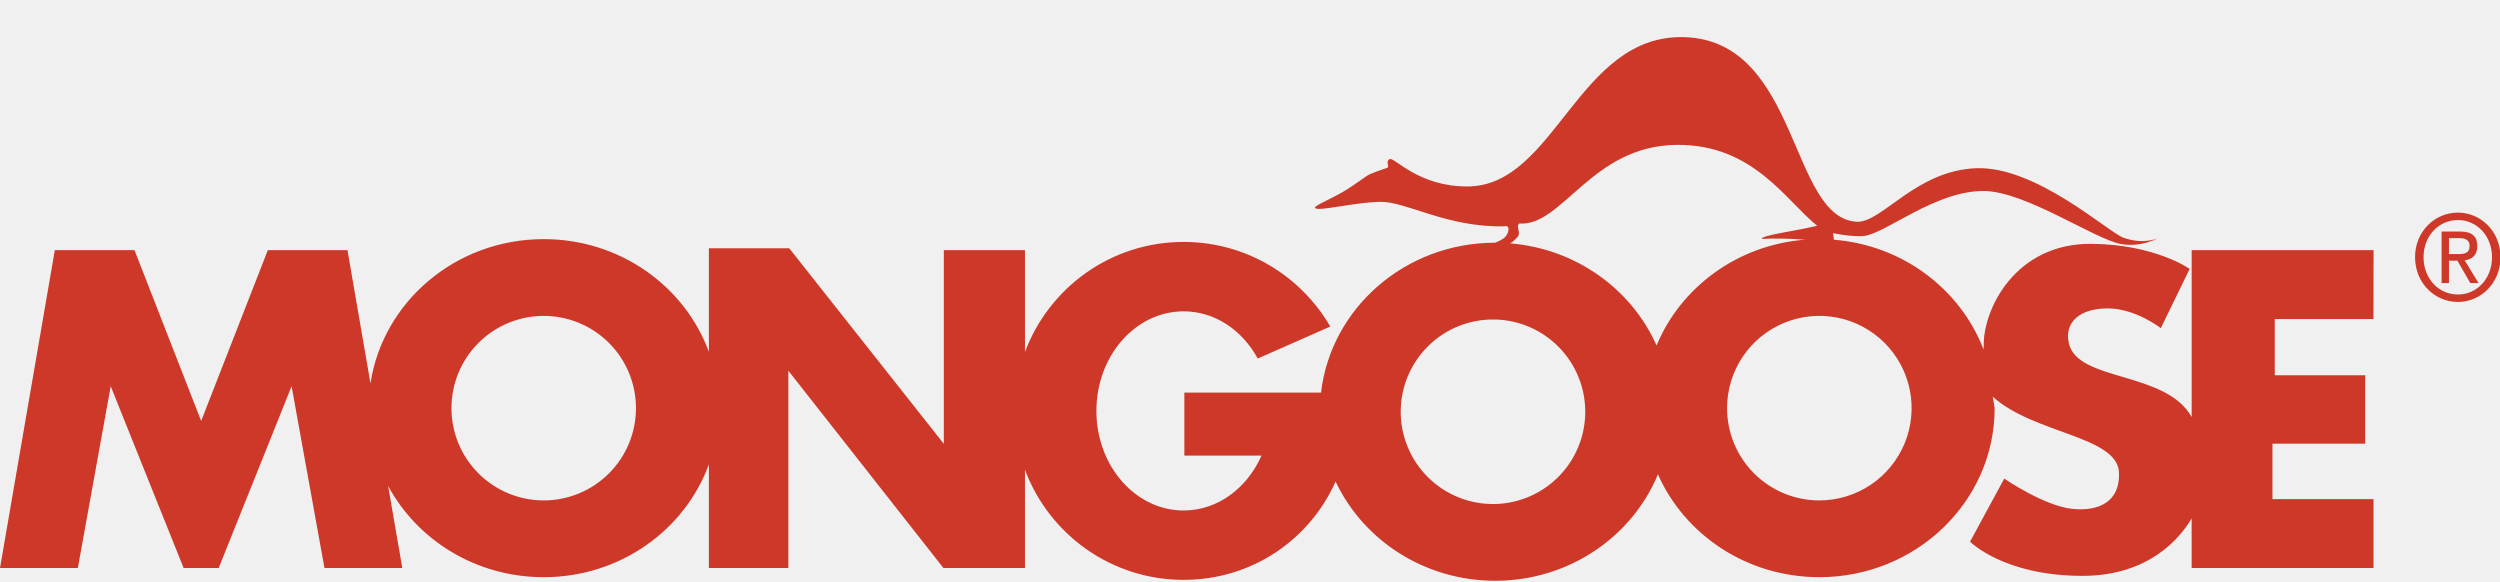
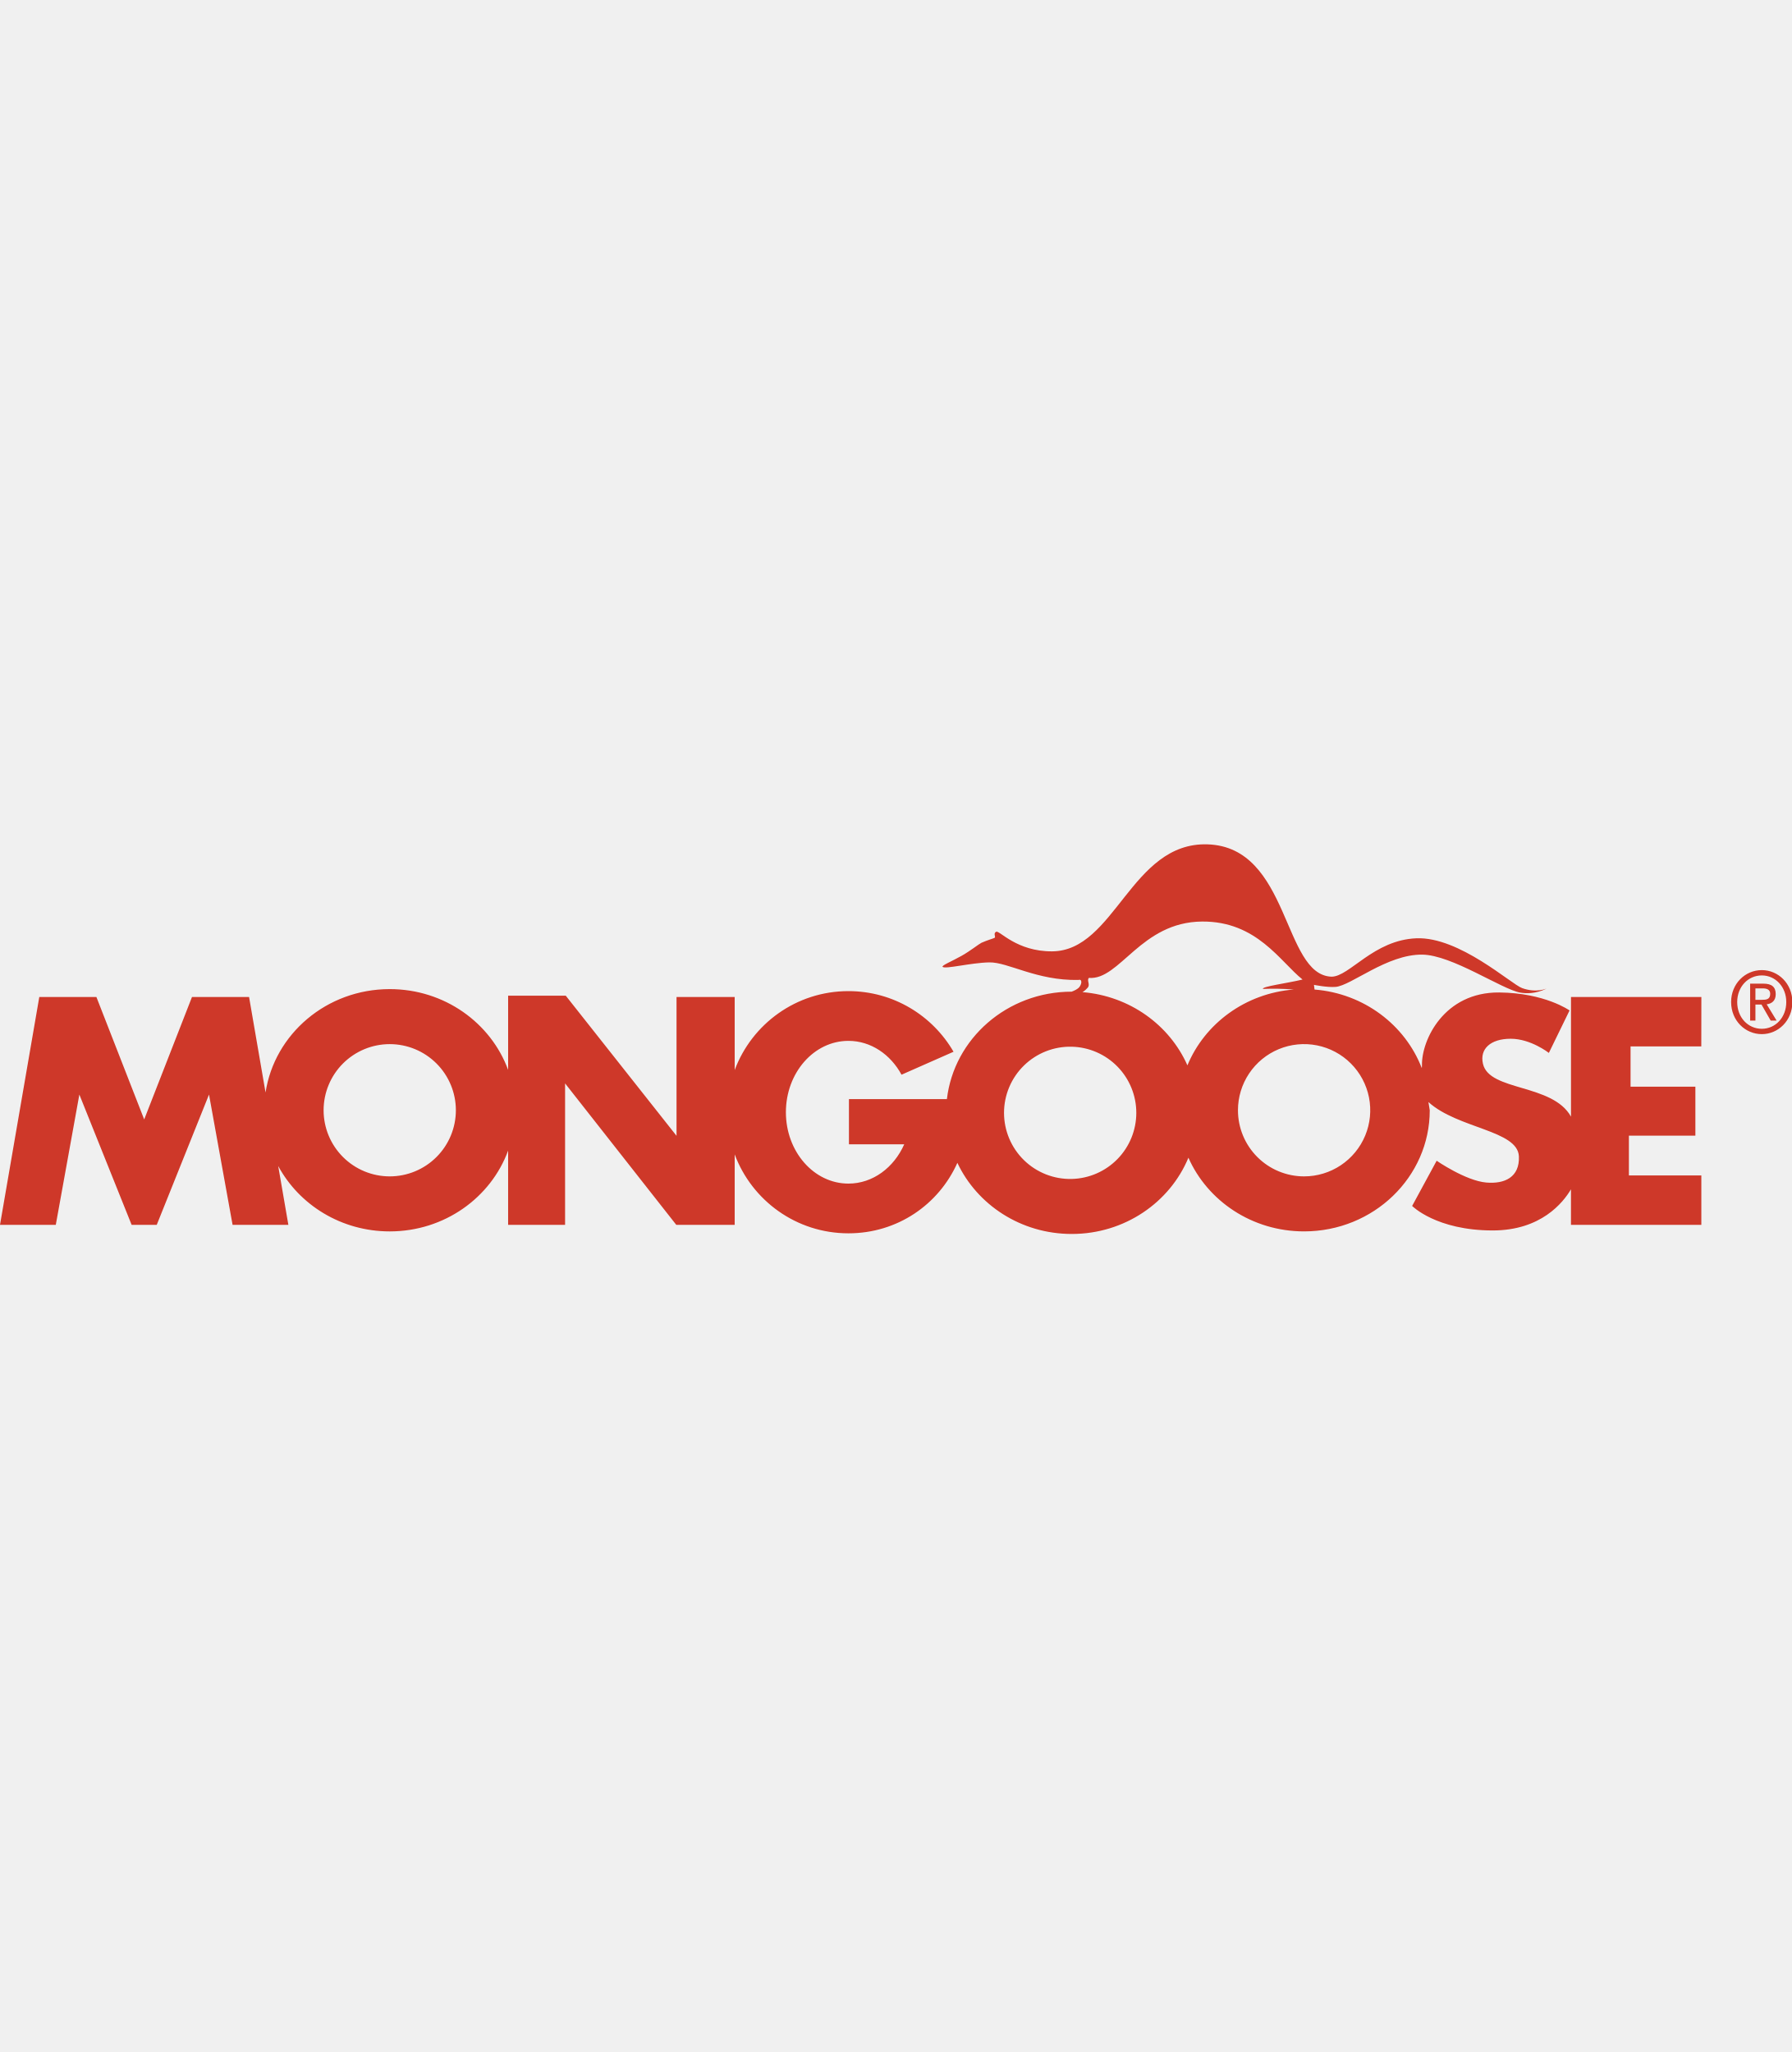
- <svg xmlns="http://www.w3.org/2000/svg" width="2426" height="564" viewBox="0 0 2426 564" fill="none">
+ <svg xmlns="http://www.w3.org/2000/svg" height="2500" width="2183" viewBox="0 0 2426 564" fill="none">
  <g clip-path="url(#clip0_2_2)">
    <path fill-rule="evenodd" clip-rule="evenodd" d="M2351.81 249.542C2351.81 229.011 2366.4 213.525 2385.14 213.525C2403.63 213.525 2418.25 229.011 2418.25 249.542C2418.25 270.423 2403.63 285.779 2385.14 285.779C2366.4 285.779 2351.81 270.423 2351.81 249.542ZM2385.14 293.017C2407.43 293.017 2426.49 274.664 2426.49 249.542C2426.49 224.666 2407.43 206.314 2385.14 206.314C2362.62 206.314 2343.57 224.666 2343.57 249.542C2343.57 274.664 2362.62 293.017 2385.14 293.017ZM2376.48 252.979H2384.71L2397.15 274.664H2405.15L2391.73 252.642C2398.67 251.734 2403.96 247.83 2403.96 238.881C2403.96 229.011 2398.43 224.666 2387.29 224.666H2369.33V274.664H2376.48V252.979V252.979ZM2376.48 246.559V231.073H2386.2C2391.2 231.073 2396.49 232.227 2396.49 238.414C2396.49 246.105 2391.09 246.559 2385.01 246.559H2376.48V246.559ZM2205.24 430.509H2295.19V364.169H2207.44V309.605H2303.2L2303.3 242.72H2126.8V404.699C2101.66 359.681 2016.29 370.705 2007.63 333.184C2002.95 312.964 2017.94 299.268 2045.22 299.268C2072.49 299.268 2096.83 318.45 2096.83 318.45L2124.85 260.942C2124.85 260.942 2091.66 237.221 2029.73 236.611C1955.26 235.872 1924.3 300.76 1925.04 335.428C1925.06 336.673 1924.96 337.84 1924.78 338.968C1902.26 280.643 1846.48 237.947 1779.61 232.629L1778.84 226.287C1778.84 226.287 1796.52 229.971 1808.15 229.05C1829.18 227.39 1877.84 184.81 1925.39 185.355C1965.76 185.821 2032.97 232.292 2058.09 236.78C2077.87 240.307 2093.79 231.255 2093.79 231.255C2093.79 231.255 2079.88 237.688 2060.57 230.658C2045.55 225.185 1975.71 161.023 1917.64 163.241C1859.6 165.446 1826.93 215.224 1802.62 215.224C1736.25 213.006 1746.75 39.367 1634.49 36.047C1531.11 32.999 1509.52 180.374 1424.37 180.932C1376.26 181.23 1353.01 152.178 1348.6 154.383C1344.16 156.601 1348.6 161.568 1346.39 162.683C1344.16 163.786 1337.52 165.446 1328.69 169.324C1324.94 171.166 1314.02 180.037 1302.14 186.794C1288.48 194.524 1274.1 200.179 1276.15 201.956C1280.02 205.276 1313.76 196.418 1339.19 195.873C1364.63 195.328 1403.33 220.749 1459.75 219.647C1465.27 217.986 1464.71 224.627 1461.39 229.05C1459.06 232.175 1453.74 234.445 1450.78 235.522C1363.39 235.586 1291.48 299.177 1281.91 380.991H1149.3V442.143H1224.15C1210.21 473.685 1181.65 495.371 1148.59 495.371C1101.85 495.371 1063.94 452.104 1063.94 398.759C1063.94 345.389 1101.83 302.121 1148.59 302.121C1178.99 302.121 1205.57 320.461 1220.49 347.943L1290.89 316.868C1262.48 267.842 1209.44 234.769 1148.58 234.769C1077.94 234.769 1017.88 279.282 994.612 341.64V242.746H915.886V430.691L765.904 240.943H687.903V341.446C664.545 277.751 601.693 232.046 527.623 232.046C442.139 232.046 371.584 292.887 359.496 372.041L337.188 242.72H259.914L195.208 408.499L130.502 242.72H53.202L0 551.219H75.523L107.429 374.804L178.192 551.219H212.198L282.961 374.804L314.867 551.219H390.39L376.642 471.571C404.994 524.138 461.905 560.103 527.61 560.103C601.68 560.103 664.532 514.41 687.89 450.69V551.206H765.009V359.72L915.523 551.206H994.612V455.826C1017.88 518.198 1077.94 562.697 1148.58 562.697C1215.03 562.697 1270.88 523.684 1296.08 467.278C1322.85 524.047 1382.06 563.566 1450.93 563.566C1522.59 563.566 1583.79 520.805 1608.87 460.314C1634.81 518.95 1695.12 560.09 1765.44 560.09C1859.42 560.09 1935.59 486.655 1935.59 396.074C1935.59 394.907 1933.82 386.088 1933.79 384.959C1973.58 421.028 2054.77 423.103 2056.27 458.524C2057.46 486.694 2037.08 496.136 2012.01 493.931C1984.08 491.454 1944.93 464.425 1944.93 464.425L1911.74 525.629C1911.74 525.629 1944.35 558.819 2020.87 558.819C2086.25 558.819 2116.22 520.999 2126.76 503.114V551.219H2303.26V484.347H2205.2V430.509H2205.24V430.509ZM527.623 485.605C503.878 485.605 481.106 476.172 464.316 459.382C447.525 442.592 438.093 419.819 438.093 396.074C438.093 372.329 447.525 349.557 464.316 332.767C481.106 315.977 503.878 306.544 527.623 306.544C551.368 306.544 574.14 315.977 590.93 332.767C607.721 349.557 617.153 372.329 617.153 396.074C617.153 419.819 607.721 442.592 590.93 459.382C574.14 476.172 551.368 485.605 527.623 485.605ZM1450.94 489.081C1439 489.368 1427.13 487.265 1416.02 482.895C1404.91 478.526 1394.78 471.978 1386.24 463.637C1377.69 455.296 1370.9 445.331 1366.27 434.327C1361.63 423.323 1359.24 411.504 1359.24 399.563C1359.24 387.623 1361.63 375.803 1366.27 364.799C1370.9 353.796 1377.69 343.83 1386.24 335.489C1394.78 327.148 1404.91 320.6 1416.02 316.231C1427.13 311.861 1439 309.758 1450.94 310.046C1474.31 310.608 1496.53 320.287 1512.86 337.013C1529.19 353.74 1538.33 376.188 1538.33 399.563C1538.33 422.938 1529.19 445.387 1512.86 462.113C1496.53 478.84 1474.31 488.518 1450.94 489.081V489.081ZM1607.51 335.285C1583.4 280.721 1529.46 241.371 1465.45 236.157C1465.8 235.95 1468.85 234.302 1472.5 230.152C1476.37 225.729 1470.85 220.191 1474.17 216.884C1516.19 220.204 1544.34 141.192 1627.36 140.57C1701.45 140.025 1732.97 194.758 1763.38 219.089C1742.92 224.069 1708.08 228.492 1709.73 231.799C1723.66 231.237 1737.62 231.506 1751.53 232.603C1685.94 237.739 1630.95 278.776 1607.51 335.285V335.285ZM1765.46 485.605C1753.7 485.605 1742.06 483.289 1731.2 478.791C1720.34 474.292 1710.47 467.698 1702.16 459.386C1693.85 451.073 1687.25 441.205 1682.75 430.344C1678.26 419.483 1675.94 407.843 1675.94 396.087C1675.93 378.375 1681.18 361.059 1691.02 346.33C1700.86 331.601 1714.84 320.12 1731.2 313.339C1747.57 306.559 1765.57 304.783 1782.95 308.237C1800.32 311.692 1816.28 320.22 1828.8 332.745C1841.32 345.269 1849.85 361.227 1853.31 378.599C1856.76 395.971 1854.99 413.977 1848.21 430.34C1841.42 446.703 1829.94 460.688 1815.21 470.525C1800.49 480.362 1783.17 485.61 1765.46 485.605V485.605Z" fill="#CE3829" />
  </g>
  <defs>
    <clipPath id="clip0_2_2">
      <rect width="2426" height="564" fill="white" />
    </clipPath>
  </defs>
</svg>
